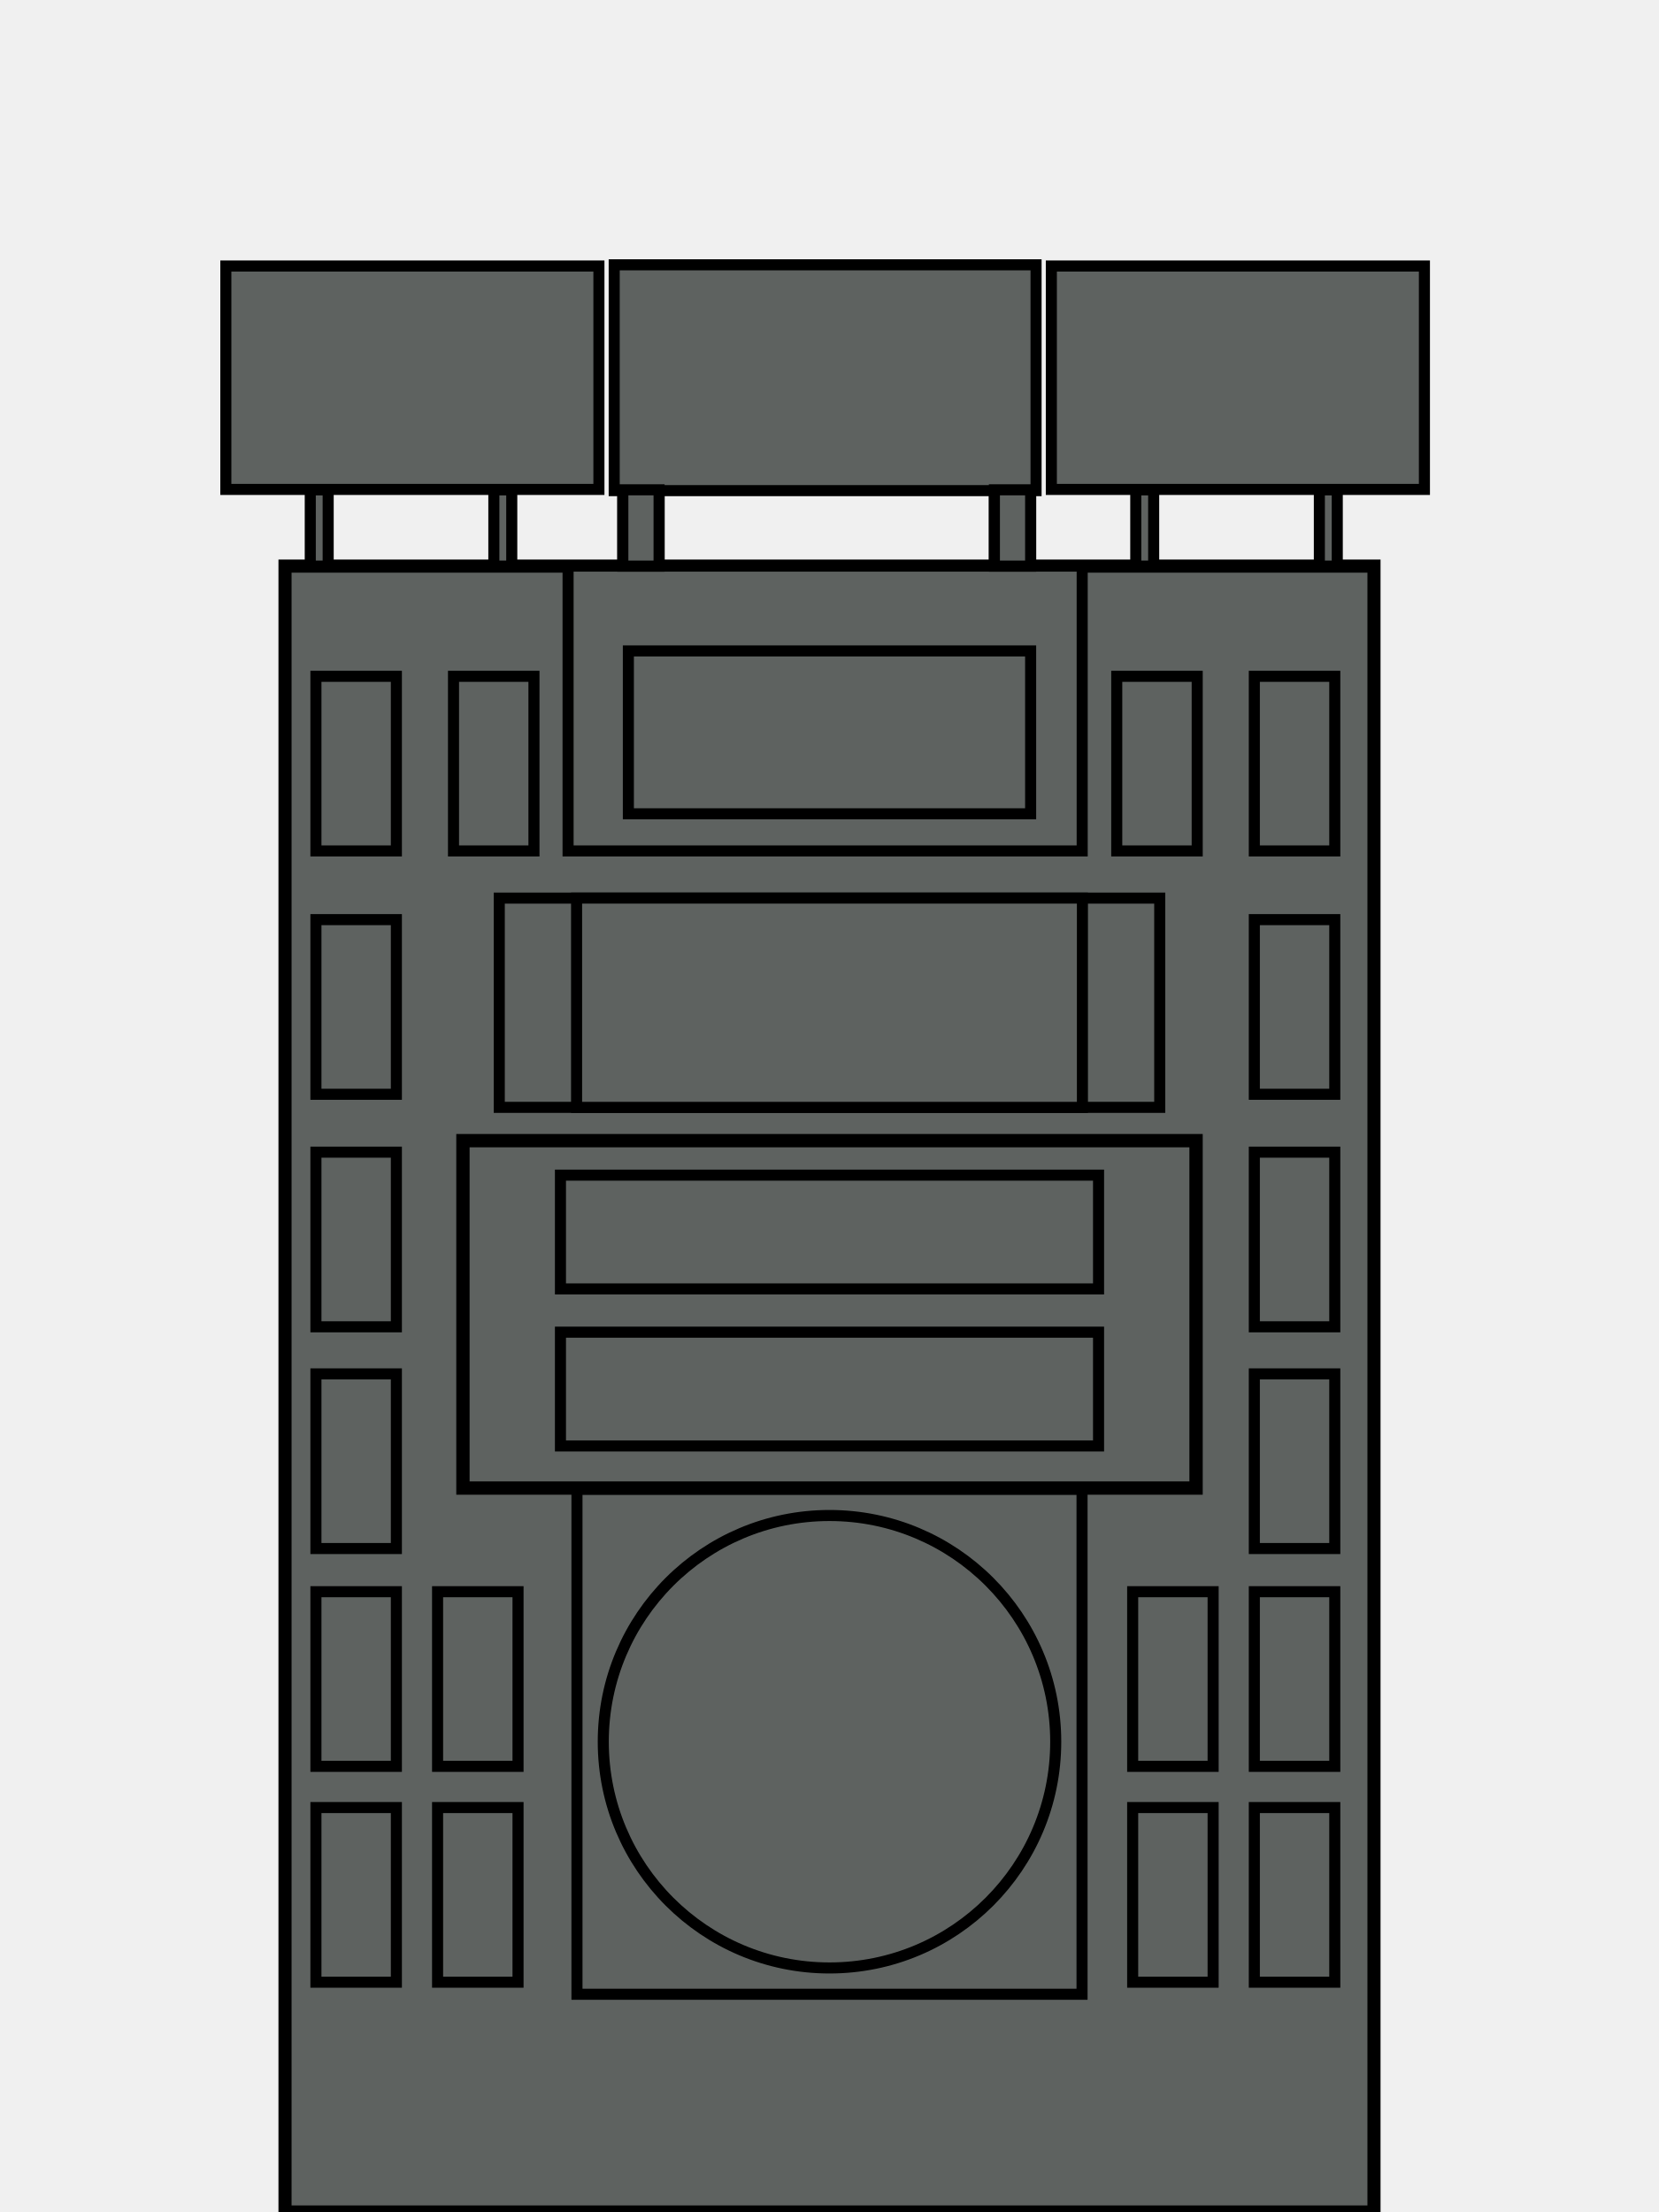
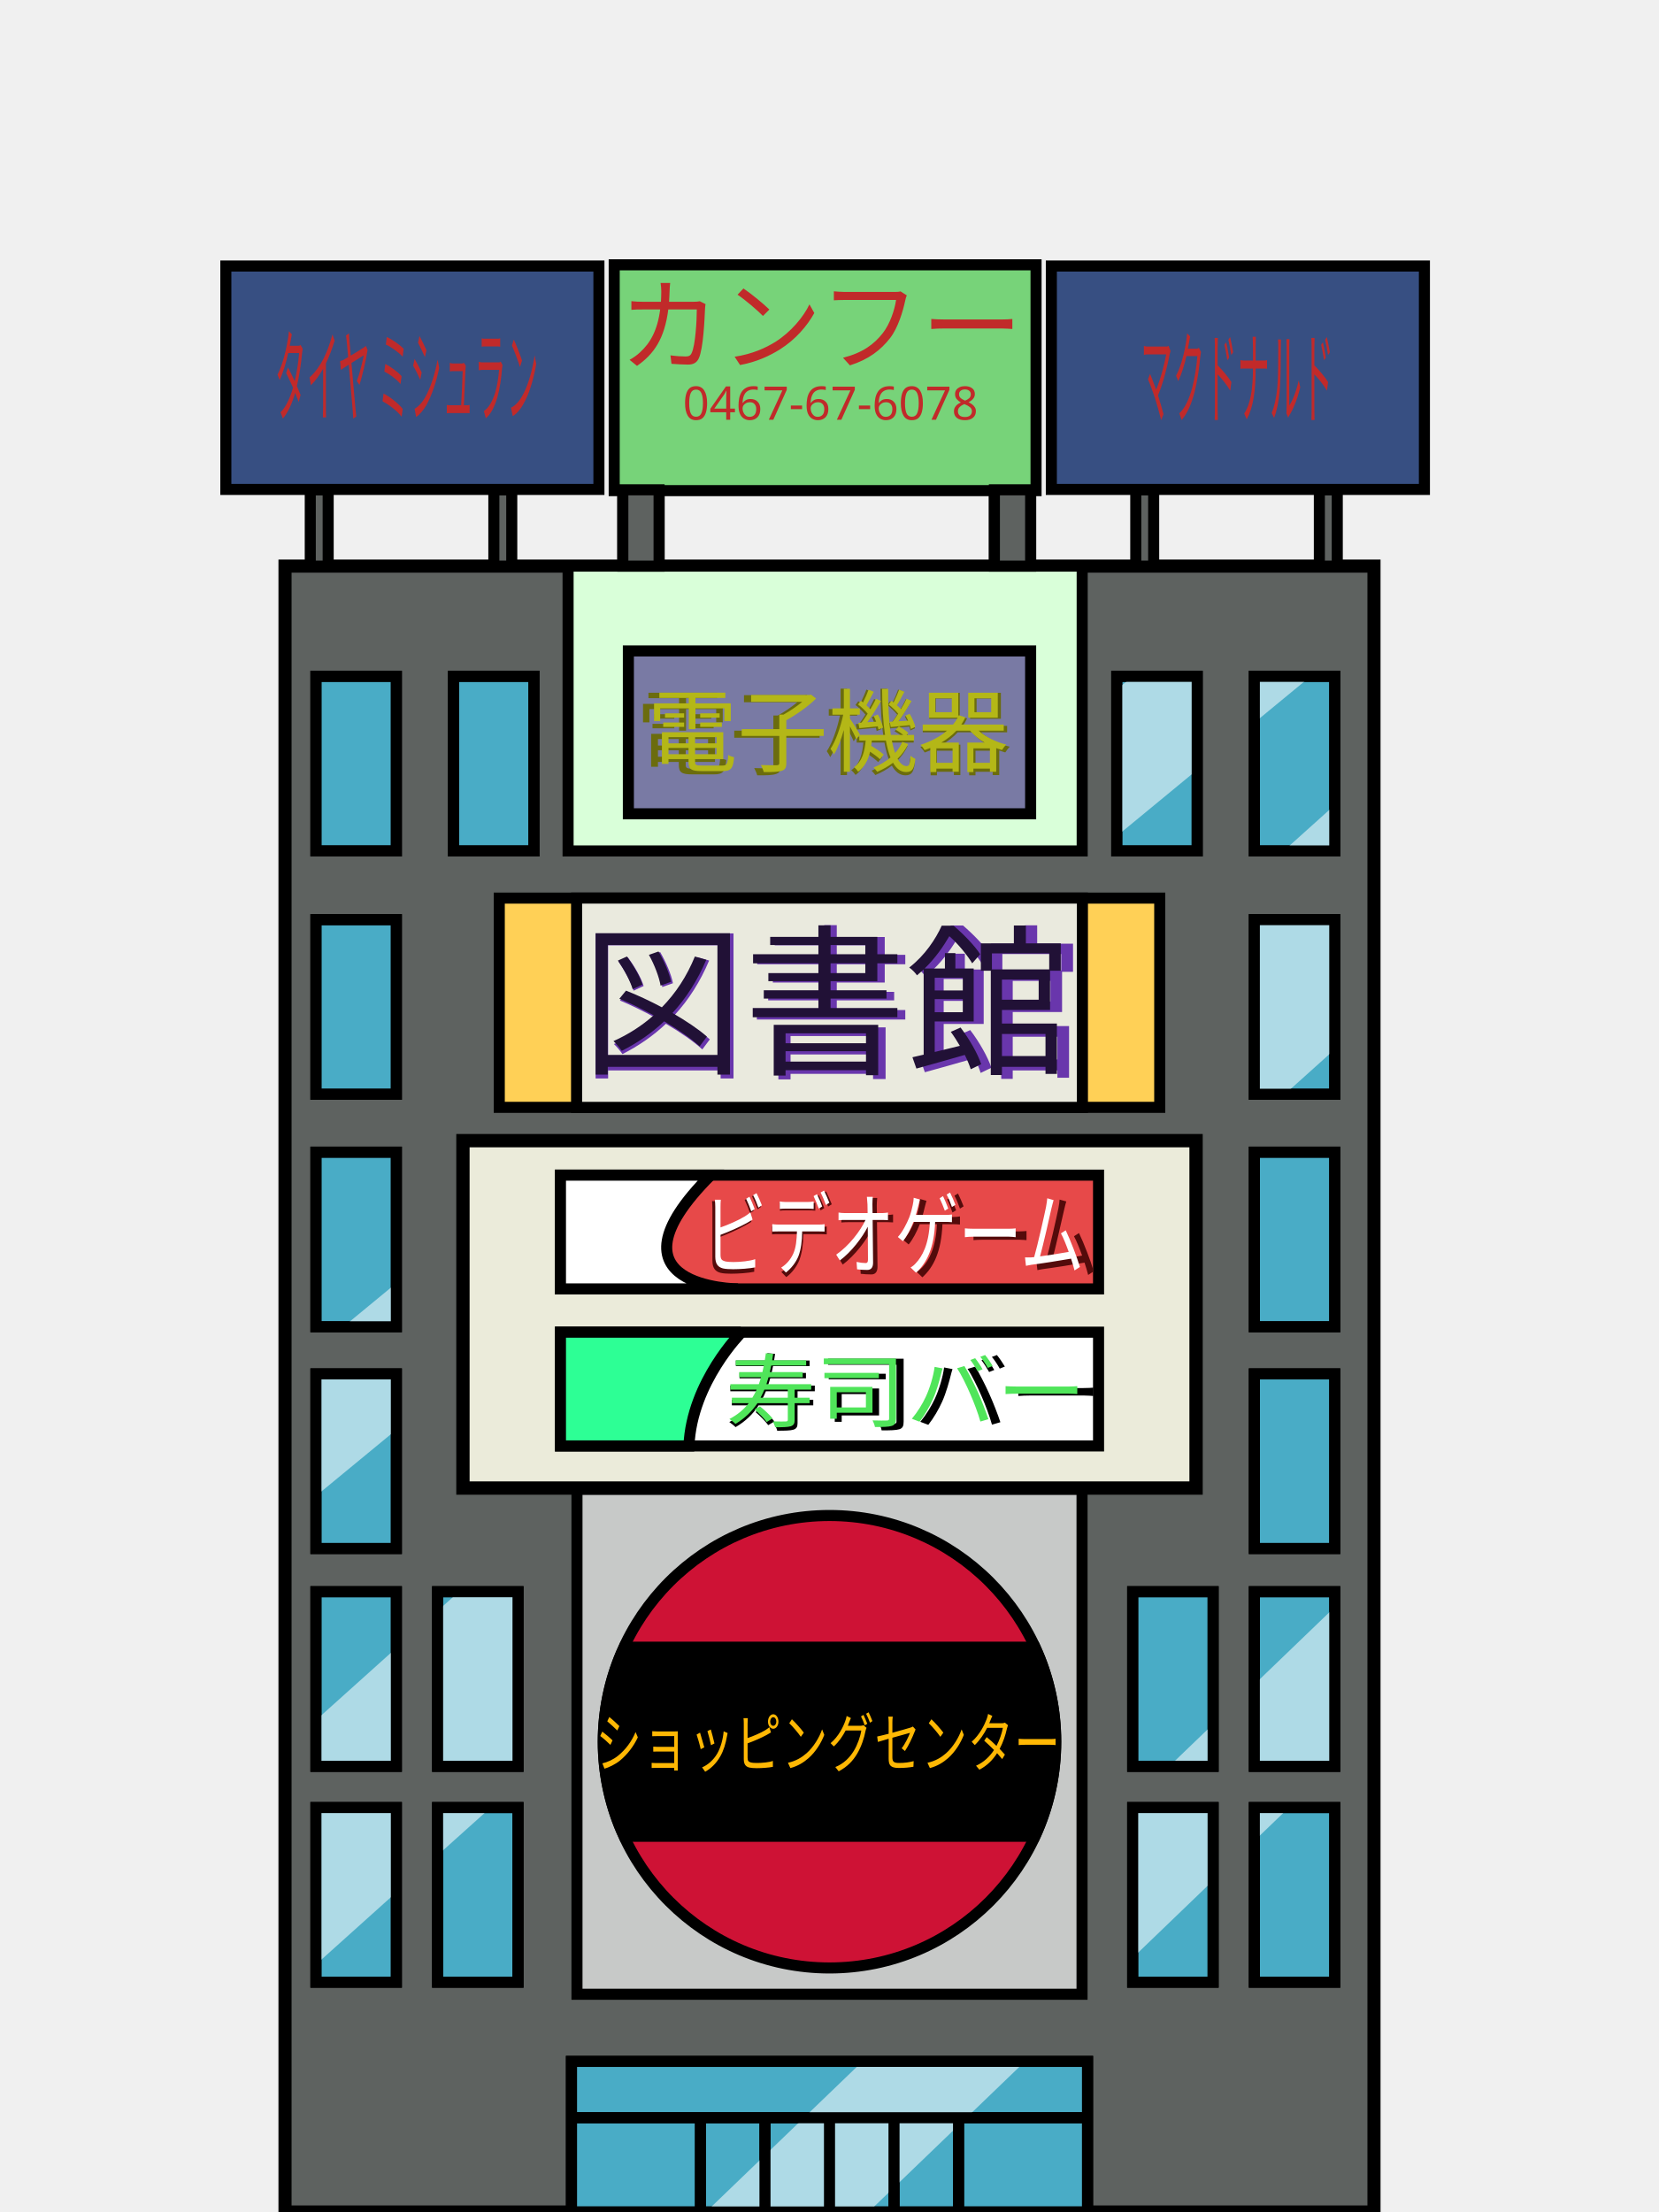
<svg xmlns="http://www.w3.org/2000/svg" width="300mm" height="400mm" viewBox="0 0 300 400" version="1.1" id="svg5766">
  <defs id="defs5763">
    <clipPath clipPathUnits="userSpaceOnUse" id="clipPath6421">
      <path id="path6423" style="fill:#ff0000;fill-opacity:1;fill-rule:nonzero;stroke:none;stroke-width:0.265" d="m 114.761,78.447 c -0.003,-7.94e-4 -0.013,0.002 -0.033,0.012 -0.051,0.024 -0.336,0.206 -0.615,0.388 0.036,-0.019 0.169,-0.086 0.176,-0.09 0.135,-0.075 0.492,-0.304 0.472,-0.31 z" />
    </clipPath>
  </defs>
  <g id="layer1">
-     <path style="fill:#ffb380;stroke-width:2" d="m 98.645,73.097 c -2.45,0.032 -5.054,-0.312 -7.097,0.71 -0.212,0.106 -0.542,-0.167 -0.71,0 -0.177,0.177 -0.177,0.532 -0.355,0.71 -0.118,0.118 -0.946,0.237 -1.065,0.355 -0.078,0.078 -0.964,1.573 -1.065,1.774 -0.392,0.785 -0.22,0.11 -0.71,0.355 -0.785,0.392 -0.11,0.22 -0.355,0.71 -0.355,0.71 -1.419,1.065 -1.774,1.774 -0.634,1.267 -1.487,2.619 -2.129,3.903 -0.106,0.212 0.106,0.498 0,0.71 -0.407,0.814 -1.114,1.567 -1.419,2.484 -0.492,1.475 -1.115,3.091 -1.419,4.613 -0.07,0.348 0.102,0.725 0,1.065 -0.259,0.863 -0.78,1.629 -1.065,2.484 -0.319,0.958 0.319,2.235 0,3.194 -0.46,1.379 -0.72,3.506 -0.355,4.968 0.095,0.381 0.95,1.544 1.065,1.774 0.418,0.836 0.698,2.117 1.419,2.839 0.084,0.084 0.271,-0.084 0.355,0 0.648,0.648 0.873,1.755 1.419,2.484 0.514,0.685 1.444,1.615 2.129,2.129 0.703,0.527 1.576,0.433 2.129,0.71 0.299,0.15 0.41,0.56 0.71,0.71 0.212,0.106 0.478,-0.046 0.71,0 1.56,0.312 3.037,1.104 4.613,1.419 1.009,0.202 2.195,-0.25 3.194,0 1.153,0.288 2.299,0.585 3.548,0.71 1.042,0.104 2.501,-0.262 3.548,0 1.133,0.283 2.691,0.759 3.903,0.355 1.921,-0.64 4.305,-3.288 5.323,-5.323 0.782,-1.564 0.879,-3.346 1.419,-4.968 1.032,-3.095 1.55,-12.921 1.065,-16.323 -0.322,-2.256 -2.637,-3.453 -3.194,-5.677 -0.057,-0.229 0.075,-0.485 0,-0.71 -0.178,-0.535 -1.094,-1.286 -1.419,-1.774 -0.293,-0.44 -0.336,-1.045 -0.71,-1.419 -0.203,-0.203 -1.626,-1.198 -1.774,-1.419 -0.216,-0.324 -0.303,-0.861 -0.71,-1.065 -0.215,-0.108 -0.916,-0.206 -1.065,-0.355 -0.084,-0.084 0.084,-0.271 0,-0.355 -0.167,-0.167 -0.542,0.167 -0.71,0 -0.084,-0.084 0.084,-0.271 0,-0.355 -0.251,-0.251 -0.728,0.112 -1.065,0 -0.159,-0.053 -0.205,-0.28 -0.355,-0.355 -0.295,-0.148 -1.194,0.225 -1.419,0 -0.382,-0.382 -0.042,-0.44 -0.355,-1.065 -0.053,-0.106 -0.249,0.053 -0.355,0 -1.139,-0.57 0.43,-0.14 -0.71,-0.71 -0.212,-0.106 -0.542,0.167 -0.71,0 -0.084,-0.084 0.084,-0.271 0,-0.355 -0.167,-0.167 -0.485,0.075 -0.71,0 -0.604,-0.201 -1.183,-0.473 -1.774,-0.71 z" id="path6022" clip-path="url(#clipPath6421)" transform="translate(0,101.1852)" />
    <rect style="fill:#5e6260;fill-opacity:1;stroke:#000000;stroke-width:2.37;stroke-opacity:1" id="rect6533" width="196.92" height="297.63" x="51.54" y="102.37" />
-     <rect style="fill:#5e6260;fill-opacity:1;stroke:#000000;stroke-width:2;stroke-opacity:1" id="rect11048" width="91.331" height="91.331" x="104.335" y="269.294" />
-     <rect style="fill:#5e6260;fill-opacity:1;stroke:#000000;stroke-width:2.409;stroke-opacity:1" id="rect11050" width="132.572" height="62.823" x="83.714" y="206.266" />
-     <rect style="fill:#5e6260;fill-opacity:1;stroke:#000000;stroke-width:2;stroke-opacity:1" id="rect12504" width="97.306" height="20.573" x="101.347" y="240.899" />
-     <rect style="fill:#5e6260;fill-opacity:1;stroke:#000000;stroke-width:2;stroke-opacity:1" id="rect12506" width="97.306" height="20.573" x="101.347" y="212.504" />
-     <rect style="fill:#5e6260;fill-opacity:1;stroke:#000000;stroke-width:2;stroke-opacity:1" id="rect13960" width="119.433" height="37.837" x="90.284" y="162.407" />
-     <rect style="fill:#5e6260;fill-opacity:1;stroke:#000000;stroke-width:2;stroke-opacity:1" id="rect14744" width="91.472" height="37.849" x="104.264" y="162.401" />
-     <rect style="fill:#5e6260;fill-opacity:1;stroke:#000000;stroke-width:2;stroke-opacity:1" id="rect18376" width="14.548" height="31.581" x="79.129" y="326.863" />
-     <rect style="fill:#5e6260;fill-opacity:1;stroke:#000000;stroke-width:2;stroke-opacity:1" id="rect18378" width="14.548" height="31.581" x="57.129" y="326.863" />
-     <rect style="fill:#5e6260;fill-opacity:1;stroke:#000000;stroke-width:2;stroke-opacity:1" id="rect18380" width="14.548" height="31.581" x="57.129" y="287.83" />
-     <rect style="fill:#5e6260;fill-opacity:1;stroke:#000000;stroke-width:2;stroke-opacity:1" id="rect18382" width="14.548" height="31.581" x="79.129" y="287.83" />
-     <rect style="fill:#5e6260;fill-opacity:1;stroke:#000000;stroke-width:2;stroke-opacity:1" id="rect18384" width="14.548" height="31.581" x="57.129" y="248.443" />
-     <rect style="fill:#5e6260;fill-opacity:1;stroke:#000000;stroke-width:2;stroke-opacity:1" id="rect18386" width="14.548" height="31.581" x="57.129" y="208.347" />
-     <rect style="fill:#5e6260;fill-opacity:1;stroke:#000000;stroke-width:2;stroke-opacity:1" id="rect18388" width="14.548" height="31.581" x="57.129" y="166.298" />
-     <rect style="fill:#5e6260;fill-opacity:1;stroke:#000000;stroke-width:2;stroke-opacity:1" id="rect18390" width="14.548" height="31.581" x="57.129" y="122.298" />
-     <rect style="fill:#5e6260;fill-opacity:1;stroke:#000000;stroke-width:2;stroke-opacity:1" id="rect18392" width="14.548" height="31.581" x="82.009" y="122.298" />
-     <rect style="fill:#5e6260;fill-opacity:1;stroke:#000000;stroke-width:2;stroke-opacity:1" id="rect18402" width="14.548" height="31.581" x="-219.371" y="326.863" transform="scale(-1,1)" />
-     <rect style="fill:#5e6260;fill-opacity:1;stroke:#000000;stroke-width:2;stroke-opacity:1" id="rect18404" width="14.548" height="31.581" x="-241.371" y="326.863" transform="scale(-1,1)" />
-     <rect style="fill:#5e6260;fill-opacity:1;stroke:#000000;stroke-width:2;stroke-opacity:1" id="rect18406" width="14.548" height="31.581" x="-241.371" y="287.83" transform="scale(-1,1)" />
-     <rect style="fill:#5e6260;fill-opacity:1;stroke:#000000;stroke-width:2;stroke-opacity:1" id="rect18408" width="14.548" height="31.581" x="-219.371" y="287.83" transform="scale(-1,1)" />
-     <rect style="fill:#5e6260;fill-opacity:1;stroke:#000000;stroke-width:2;stroke-opacity:1" id="rect18410" width="14.548" height="31.581" x="-241.371" y="248.443" transform="scale(-1,1)" />
-     <rect style="fill:#5e6260;fill-opacity:1;stroke:#000000;stroke-width:2;stroke-opacity:1" id="rect18412" width="14.548" height="31.581" x="-241.371" y="208.347" transform="scale(-1,1)" />
-     <rect style="fill:#5e6260;fill-opacity:1;stroke:#000000;stroke-width:2;stroke-opacity:1" id="rect18414" width="14.548" height="31.581" x="-241.371" y="166.298" transform="scale(-1,1)" />
-     <rect style="fill:#5e6260;fill-opacity:1;stroke:#000000;stroke-width:2;stroke-opacity:1" id="rect18416" width="14.548" height="31.581" x="-241.371" y="122.298" transform="scale(-1,1)" />
-     <rect style="fill:#5e6260;fill-opacity:1;stroke:#000000;stroke-width:2;stroke-opacity:1" id="rect18418" width="14.548" height="31.581" x="-216.491" y="122.298" transform="scale(-1,1)" />
-     <rect style="fill:#5e6260;fill-opacity:1;stroke:#000000;stroke-width:2;stroke-opacity:1" id="rect18424" width="92.968" height="51.508" x="102.726" y="102.37" />
-     <rect style="fill:#5e6260;fill-opacity:1;stroke:#000000;stroke-width:2;stroke-opacity:1" id="rect18426" width="72.742" height="29.452" x="113.629" y="117.709" />
+     <rect style="fill:#c7c9c8;fill-opacity:1;stroke:#000000;stroke-width:2;stroke-opacity:1" id="rect11048" width="91.331" height="91.331" x="104.335" y="269.294" />
+     <rect style="fill:#ebebda;fill-opacity:1;stroke:#000000;stroke-width:2.409;stroke-opacity:1" id="rect11050" width="132.572" height="62.823" x="83.714" y="206.266" />
+     <rect style="fill:#ffffff;fill-opacity:1;stroke:#000000;stroke-width:2;stroke-opacity:1" id="rect12504" width="97.306" height="20.573" x="101.347" y="240.899" />
+     <rect style="fill:#e74949;fill-opacity:1;stroke:#000000;stroke-width:2;stroke-opacity:1" id="rect12506" width="97.306" height="20.573" x="101.347" y="212.504" />
+     <rect style="fill:#ffd056;fill-opacity:1;stroke:#000000;stroke-width:2;stroke-opacity:1" id="rect13960" width="119.433" height="37.837" x="90.284" y="162.407" />
+     <rect style="fill:#eaeade;fill-opacity:1;stroke:#000000;stroke-width:2;stroke-opacity:1" id="rect14744" width="91.472" height="37.849" x="104.264" y="162.401" />
+     <rect style="fill:#d9ffd9;fill-opacity:1;stroke:#000000;stroke-width:2;stroke-opacity:1" id="rect18424" width="92.968" height="51.508" x="102.726" y="102.37" />
+     <rect style="fill:#797aa4;fill-opacity:1;stroke:#000000;stroke-width:2;stroke-opacity:1" id="rect18426" width="72.742" height="29.452" x="113.629" y="117.709" />
    <rect style="fill:#5e6260;fill-opacity:1;stroke:#000000;stroke-width:2;stroke-opacity:1" id="rect19880" width="6.553" height="13.8" x="112.629" y="88.571" />
    <rect style="fill:#5e6260;fill-opacity:1;stroke:#000000;stroke-width:2;stroke-opacity:1" id="rect19882" width="6.553" height="13.8" x="179.818" y="88.571" />
-     <rect style="fill:#5e6260;fill-opacity:1;stroke:#000000;stroke-width:2;stroke-opacity:1;stroke-dasharray:none" id="rect19884" width="76.285" height="40.834" x="111.067" y="47.887" />
+     <rect style="fill:#77d379;fill-opacity:1;stroke:#000000;stroke-width:2;stroke-opacity:1;stroke-dasharray:none" id="rect19884" width="76.285" height="40.834" x="111.067" y="47.887" />
    <rect style="fill:#5e6260;fill-opacity:1;stroke:#000000;stroke-width:2;stroke-opacity:1" id="rect19886" width="6.553" height="13.8" x="112.629" y="88.571" />
    <rect style="fill:#5e6260;fill-opacity:1;stroke:#000000;stroke-width:2;stroke-opacity:1" id="rect19888" width="6.553" height="13.8" x="179.818" y="88.571" />
    <rect style="fill:#5e6260;fill-opacity:1;stroke:#000000;stroke-width:2;stroke-dasharray:none;stroke-opacity:1" id="rect19892" width="3.238" height="13.8" x="56.106" y="88.571" />
    <rect style="fill:#5e6260;fill-opacity:1;stroke:#000000;stroke-width:2;stroke-dasharray:none;stroke-opacity:1" id="rect19894" width="3.238" height="13.8" x="89.304" y="88.571" />
-     <rect style="fill:#5e6260;fill-opacity:1;stroke:#000000;stroke-width:2;stroke-dasharray:none;stroke-opacity:1" id="rect19896" width="67.464" height="40.4" x="40.839" y="48.103" />
+     <rect style="fill:#374f82;fill-opacity:1;stroke:#000000;stroke-width:2;stroke-dasharray:none;stroke-opacity:1" id="rect19896" width="67.464" height="40.4" x="40.839" y="48.103" />
    <rect style="fill:#5e6260;fill-opacity:1;stroke:#000000;stroke-width:2;stroke-dasharray:none;stroke-opacity:1" id="rect22980" width="3.238" height="13.8" x="205.383" y="88.571" />
    <rect style="fill:#5e6260;fill-opacity:1;stroke:#000000;stroke-width:2;stroke-dasharray:none;stroke-opacity:1" id="rect22982" width="3.238" height="13.8" x="238.582" y="88.571" />
-     <rect style="fill:#5e6260;fill-opacity:1;stroke:#000000;stroke-width:2;stroke-dasharray:none;stroke-opacity:1" id="rect22984" width="67.464" height="40.4" x="190.116" y="48.103" />
-     <circle style="fill:#5e6260;fill-opacity:1;stroke:#000000;stroke-width:2;stroke-dasharray:none;stroke-opacity:1" id="path24490" cx="150" cy="314.96" r="40.909" />
+     <rect style="fill:#374f82;fill-opacity:1;stroke:#000000;stroke-width:2;stroke-dasharray:none;stroke-opacity:1" id="rect22984" width="67.464" height="40.4" x="190.116" y="48.103" />
+     <circle style="fill:#ce1235;fill-opacity:1;stroke:#000000;stroke-width:2;stroke-dasharray:none;stroke-opacity:1" id="path24490" cx="150" cy="314.96" r="40.909" />
+     <path style="display:inline;fill:#2dff95;fill-opacity:1;stroke:#000000;stroke-width:2" d="m 134.116,240.899 c 0,0 -9.04,8.994 -9.533,20.573 l -23.236,-2e-5 v -20.573 h 32.604" id="path5161" />
+     <path style="display:inline;fill:#ffffff;fill-opacity:1;stroke:#000000;stroke-width:2;stroke-opacity:1" d="m 133.459,233.076 c 0,0 -25.388,-0.116 -4.931,-20.573 h -27.181 v 20.573 z" id="path6039" />
+     <path id="rect18582" style="display:inline;fill:#49acc6;stroke:#000000;stroke-width:2" d="m 150,382.954 h 11.666 V 400 H 150 Z m 0,0 h 23.333 V 400 H 150 Z m -11.666,0 h 11.666 v 17.046 H 138.334 Z m -11.666,0 h 23.333 v 17.046 h -23.333 z m 46.665,0 h 23.333 v 17.046 H 173.333 Z m -23.333,0 h 46.665 v 17.046 h -46.665 z m -46.665,0 h 23.333 v 17.046 h -23.333 z m 1e-5,0 h 46.665 v 17.046 h -46.665 z m 1e-5,0 h 93.331 v 17.046 h -93.331 z m 0,-10.19 h 93.331 v 27.236 H 103.335 Z M 216.491,122.298 h -14.548 v 31.581 h 14.548 z m 24.88,0 h -14.548 v 31.581 h 14.548 z m 0,44 h -14.548 v 31.581 h 14.548 z m 0,42.048 h -14.548 v 31.581 h 14.548 z m 0,40.097 h -14.548 v 31.581 h 14.548 z m -22,39.387 h -14.548 v 31.581 h 14.548 z m 22,0 h -14.548 v 31.581 h 14.548 z m 0,39.032 h -14.548 v 31.581 h 14.548 z m -22,0 h -14.548 v 31.581 h 14.548 z M 82.009,122.298 h 14.548 v 31.581 H 82.009 Z m -24.88,0 h 14.548 v 31.581 H 57.129 Z m 0,44 h 14.548 v 31.581 H 57.129 Z m 0,42.048 h 14.548 v 31.581 H 57.129 Z m 0,40.097 h 14.548 v 31.581 H 57.129 Z m 22,39.387 h 14.548 v 31.581 H 79.129 Z m -22,0 h 14.548 v 31.581 H 57.129 Z m 0,39.032 h 14.548 v 31.581 H 57.129 Z m 22,0 h 14.548 v 31.581 H 79.129 Z" />
+     <path id="path27548" style="display:inline;fill:#aedae6;stroke:none;stroke-width:2;fill-opacity:1" d="M 204.841 122.298 L 201.943 124.686 L 201.943 151.19 L 216.491 139.202 L 216.491 122.298 L 204.841 122.298 z M 226.823 122.298 L 226.823 130.688 L 237.005 122.298 L 226.823 122.298 z M 71.677 232.028 L 62.091 239.927 L 71.677 239.927 L 71.677 232.028 z M 57.129 248.443 L 57.129 270.52 L 71.677 258.533 L 71.677 248.443 L 57.129 248.443 z " />
+     <path id="path27474" style="display:inline;fill:#aedae6;stroke:none;stroke-width:2;fill-opacity:1" d="M 241.371 290.609 L 226.823 304.604 L 226.823 319.411 L 240.828 319.411 L 241.371 318.889 L 241.371 290.609 z M 219.371 311.772 L 211.43 319.411 L 219.371 319.411 L 219.371 311.772 z M 204.823 326.863 L 204.823 354.046 L 219.371 340.052 L 219.371 326.863 L 204.823 326.863 z M 226.823 326.863 L 226.823 332.884 L 233.082 326.863 L 226.823 326.863 z M 155.967 372.764 L 127.654 400 L 157.051 400 L 185.365 372.764 L 155.967 372.764 z " />
+     <path id="path23059" style="display:inline;fill:#aedae6;stroke:none;stroke-width:2;stroke-opacity:1;fill-opacity:1" d="M 241.371 145.567 L 232.119 153.879 L 241.371 153.879 L 241.371 145.567 z M 226.823 166.298 L 226.823 197.879 L 232.325 197.879 L 241.371 189.753 L 241.371 166.298 L 226.823 166.298 z M 82.994 287.83 L 79.129 291.303 L 79.129 319.411 L 93.677 319.411 L 93.677 287.83 L 82.994 287.83 z M 71.677 297.996 L 57.129 311.064 L 57.129 319.411 L 71.677 319.411 L 71.677 297.996 z M 57.129 326.863 L 57.129 355.25 L 71.677 342.182 L 71.677 326.863 L 57.129 326.863 z M 79.129 326.863 L 79.129 335.488 L 88.731 326.863 L 79.129 326.863 z " />
+     <path id="path25811" style="display:inline;fill:none;stroke:#000000;stroke-width:2;stroke-opacity:1" d="m 150,382.954 h 11.666 V 400 H 150 Z m 0,0 h 23.333 V 400 H 150 Z m -11.666,0 h 11.666 v 17.046 H 138.334 Z m -11.666,0 h 23.333 v 17.046 h -23.333 z m 46.665,0 h 23.333 v 17.046 H 173.333 Z m -23.333,0 h 46.665 v 17.046 h -46.665 z m -46.665,0 h 23.333 v 17.046 h -23.333 z m 1e-5,0 h 46.665 v 17.046 h -46.665 z m 1e-5,0 h 93.331 v 17.046 h -93.331 z m 0,-10.19 h 93.331 v 27.236 H 103.335 Z M 216.491,122.298 h -14.548 v 31.581 h 14.548 z m 24.88,0 h -14.548 v 31.581 h 14.548 z m 0,44 h -14.548 v 31.581 h 14.548 z m 0,42.048 h -14.548 v 31.581 h 14.548 z m 0,40.097 h -14.548 v 31.581 h 14.548 z m -22,39.387 h -14.548 v 31.581 h 14.548 z m 22,0 h -14.548 v 31.581 h 14.548 z m 0,39.032 h -14.548 v 31.581 h 14.548 z m -22,0 h -14.548 v 31.581 h 14.548 z M 82.009,122.298 h 14.548 v 31.581 H 82.009 Z m -24.88,0 h 14.548 v 31.581 H 57.129 Z m 0,44 h 14.548 v 31.581 H 57.129 Z m 0,42.048 h 14.548 v 31.581 H 57.129 Z m 0,40.097 h 14.548 v 31.581 H 57.129 Z m 22,39.387 h 14.548 v 31.581 H 79.129 Z m -22,0 h 14.548 v 31.581 H 57.129 Z m 0,39.032 h 14.548 v 31.581 H 57.129 Z m 22,0 h 14.548 v 31.581 H 79.129 Z" />
+     <path id="circle34027" style="fill:#000000;fill-opacity:1;stroke:#000000;stroke-width:2;stroke-dasharray:none;stroke-opacity:1" d="M 112.856 297.867 A 40.909 40.909 0 0 0 109.091 314.96 A 40.909 40.909 0 0 0 112.856 332.053 L 187.144 332.053 A 40.909 40.909 0 0 0 190.909 314.96 A 40.909 40.909 0 0 0 187.164 297.867 L 112.856 297.867 z " />
+     <text xml:space="preserve" style="font-size:9.938px;font-family:'Javanese Text';-inkscape-font-specification:'Javanese Text';fill:#ffb804;fill-opacity:1;stroke:#000000;stroke-width:0;stroke-dasharray:none;stroke-opacity:1" x="127.227" y="270.359" id="text35536" transform="scale(0.8461896,1.181768)">
+       <tspan id="tspan35534" style="fill:#ffb804;fill-opacity:1;stroke-width:0" x="127.227" y="270.359">ショッピングセンター</tspan>
+     </text>
+     <text xml:space="preserve" style="font-size:16.159px;font-family:'Javanese Text';-inkscape-font-specification:'Javanese Text';fill:#000000;fill-opacity:1;stroke:#000000;stroke-width:0;stroke-dasharray:none;stroke-opacity:1" x="124.05" y="272.299" id="text49107" transform="scale(1.057271,0.9458317)">
+       <tspan id="tspan49105" style="fill:#000000;fill-opacity:1;stroke-width:0" x="124.05" y="272.299">寿司バー</tspan>
+     </text>
+     <text xml:space="preserve" style="font-size:15.437px;font-family:'Javanese Text';-inkscape-font-specification:'Javanese Text';fill:#50e55a;fill-opacity:1;stroke:#000000;stroke-width:0;stroke-dasharray:none;stroke-opacity:1" x="124.101" y="271.704" id="text48239" transform="scale(1.057271,0.9458318)">
+       <tspan id="tspan48237" style="stroke-width:0;fill:#50e55a;fill-opacity:1" x="124.101" y="271.704">寿司バー</tspan>
+     </text>
+     <text xml:space="preserve" style="font-size:14.347px;font-family:'Javanese Text';-inkscape-font-specification:'Javanese Text';fill:#540b0b;fill-opacity:1;stroke:#000000;stroke-width:0;stroke-dasharray:none;stroke-opacity:1" x="150.335" y="193.53" id="text50617" transform="scale(0.8415318,1.188309)">
+       <tspan id="tspan50615" style="fill:#540b0b;fill-opacity:1;stroke-width:0" x="150.335" y="193.53">ビデオゲーム</tspan>
+     </text>
+     <text xml:space="preserve" style="font-size:13.718px;font-family:'Javanese Text';-inkscape-font-specification:'Javanese Text';fill:#ffffff;fill-opacity:1;stroke:#000000;stroke-width:0;stroke-dasharray:none;stroke-opacity:1" x="151.064" y="192.861" id="text50613" transform="scale(0.8415318,1.188309)">
+       <tspan id="tspan50611" style="stroke-width:0;fill:#ffffff;fill-opacity:1" x="151.064" y="192.861">ビデオゲーム</tspan>
+     </text>
+     <text xml:space="preserve" style="font-size:30.159px;font-family:'Javanese Text';-inkscape-font-specification:'Javanese Text';fill:#6936ac;fill-opacity:1;stroke:#000000;stroke-width:0;stroke-dasharray:none;stroke-opacity:1" x="105.046" y="192.692" id="text52248">
+       <tspan id="tspan52246" style="fill:#6936ac;fill-opacity:1;stroke-width:0" x="105.046" y="192.692">図書館</tspan>
+     </text>
+     <text xml:space="preserve" style="font-size:29.381px;font-family:'Javanese Text';-inkscape-font-specification:'Javanese Text';fill:#211136;fill-opacity:1;stroke:#000000;stroke-width:0;stroke-dasharray:none;stroke-opacity:1" x="105.125" y="192.057" id="text52194">
+       <tspan id="tspan52192" style="stroke-width:0;fill:#211136;fill-opacity:1" x="105.125" y="192.057">図書館</tspan>
+     </text>
+     <text xml:space="preserve" style="font-size:16.998px;font-family:'Javanese Text';-inkscape-font-specification:'Javanese Text';fill:#6b6c0e;fill-opacity:1;stroke:#000000;stroke-width:0;stroke-dasharray:none;stroke-opacity:1" x="114.98" y="138.813" id="text53172">
+       <tspan id="tspan53170" style="fill:#6b6c0e;fill-opacity:1;stroke-width:0" x="114.98" y="138.813">電子機器</tspan>
+     </text>
+     <text xml:space="preserve" style="font-size:16.322px;font-family:'Javanese Text';-inkscape-font-specification:'Javanese Text';fill:#b4b717;fill-opacity:1;stroke:#000000;stroke-width:0;stroke-dasharray:none;stroke-opacity:1" x="117.038" y="138.269" id="text53030">
+       <tspan id="tspan53028" style="stroke-width:0;fill:#b4b717;fill-opacity:1" x="117.038" y="138.269">電子機器</tspan>
+     </text>
+     <text xml:space="preserve" style="font-size:18.418px;font-family:'Javanese Text';-inkscape-font-specification:'Javanese Text';fill:#c12a2a;fill-opacity:1;stroke:#000000;stroke-width:0;stroke-dasharray:none;stroke-opacity:1" x="111.833" y="65.667" id="text53954">
+       <tspan style="fill:#c12a2a;fill-opacity:1;stroke-width:0" x="111.833" y="65.667" id="tspan56236">カンフー</tspan>
+     </text>
+     <text xml:space="preserve" style="font-size:8.395px;font-family:'Javanese Text';-inkscape-font-specification:'Javanese Text';fill:#c12a2a;fill-opacity:1;stroke:#000000;stroke-width:0;stroke-dasharray:none;stroke-opacity:1" x="123.476" y="75.906" id="text59146">
+       <tspan id="tspan59144" style="stroke-width:0" x="123.476" y="75.906">0467-67-6078</tspan>
+     </text>
+     <text xml:space="preserve" style="font-size:10.361px;font-family:'Javanese Text';-inkscape-font-specification:'Javanese Text';fill:#c12a2a;fill-opacity:1;stroke:#000000;stroke-width:0;stroke-dasharray:none;stroke-opacity:1" x="88.249" y="42.131" id="text67136" transform="scale(0.562603,1.777452)">
+       <tspan id="tspan67134" style="stroke-width:0" x="88.249" y="42.131">タイヤ ミシュラン</tspan>
+     </text>
+     <text xml:space="preserve" style="font-size:10.361px;font-family:'Javanese Text';-inkscape-font-specification:'Javanese Text';fill:#c12a2a;fill-opacity:1;stroke:#000000;stroke-width:0;stroke-dasharray:none;stroke-opacity:1" x="366.615" y="42.273" id="text67870" transform="scale(0.562603,1.777452)">
+       <tspan id="tspan67868" style="stroke-width:0" x="366.615" y="42.273">マクドナルド</tspan>
+     </text>
  </g>
</svg>
